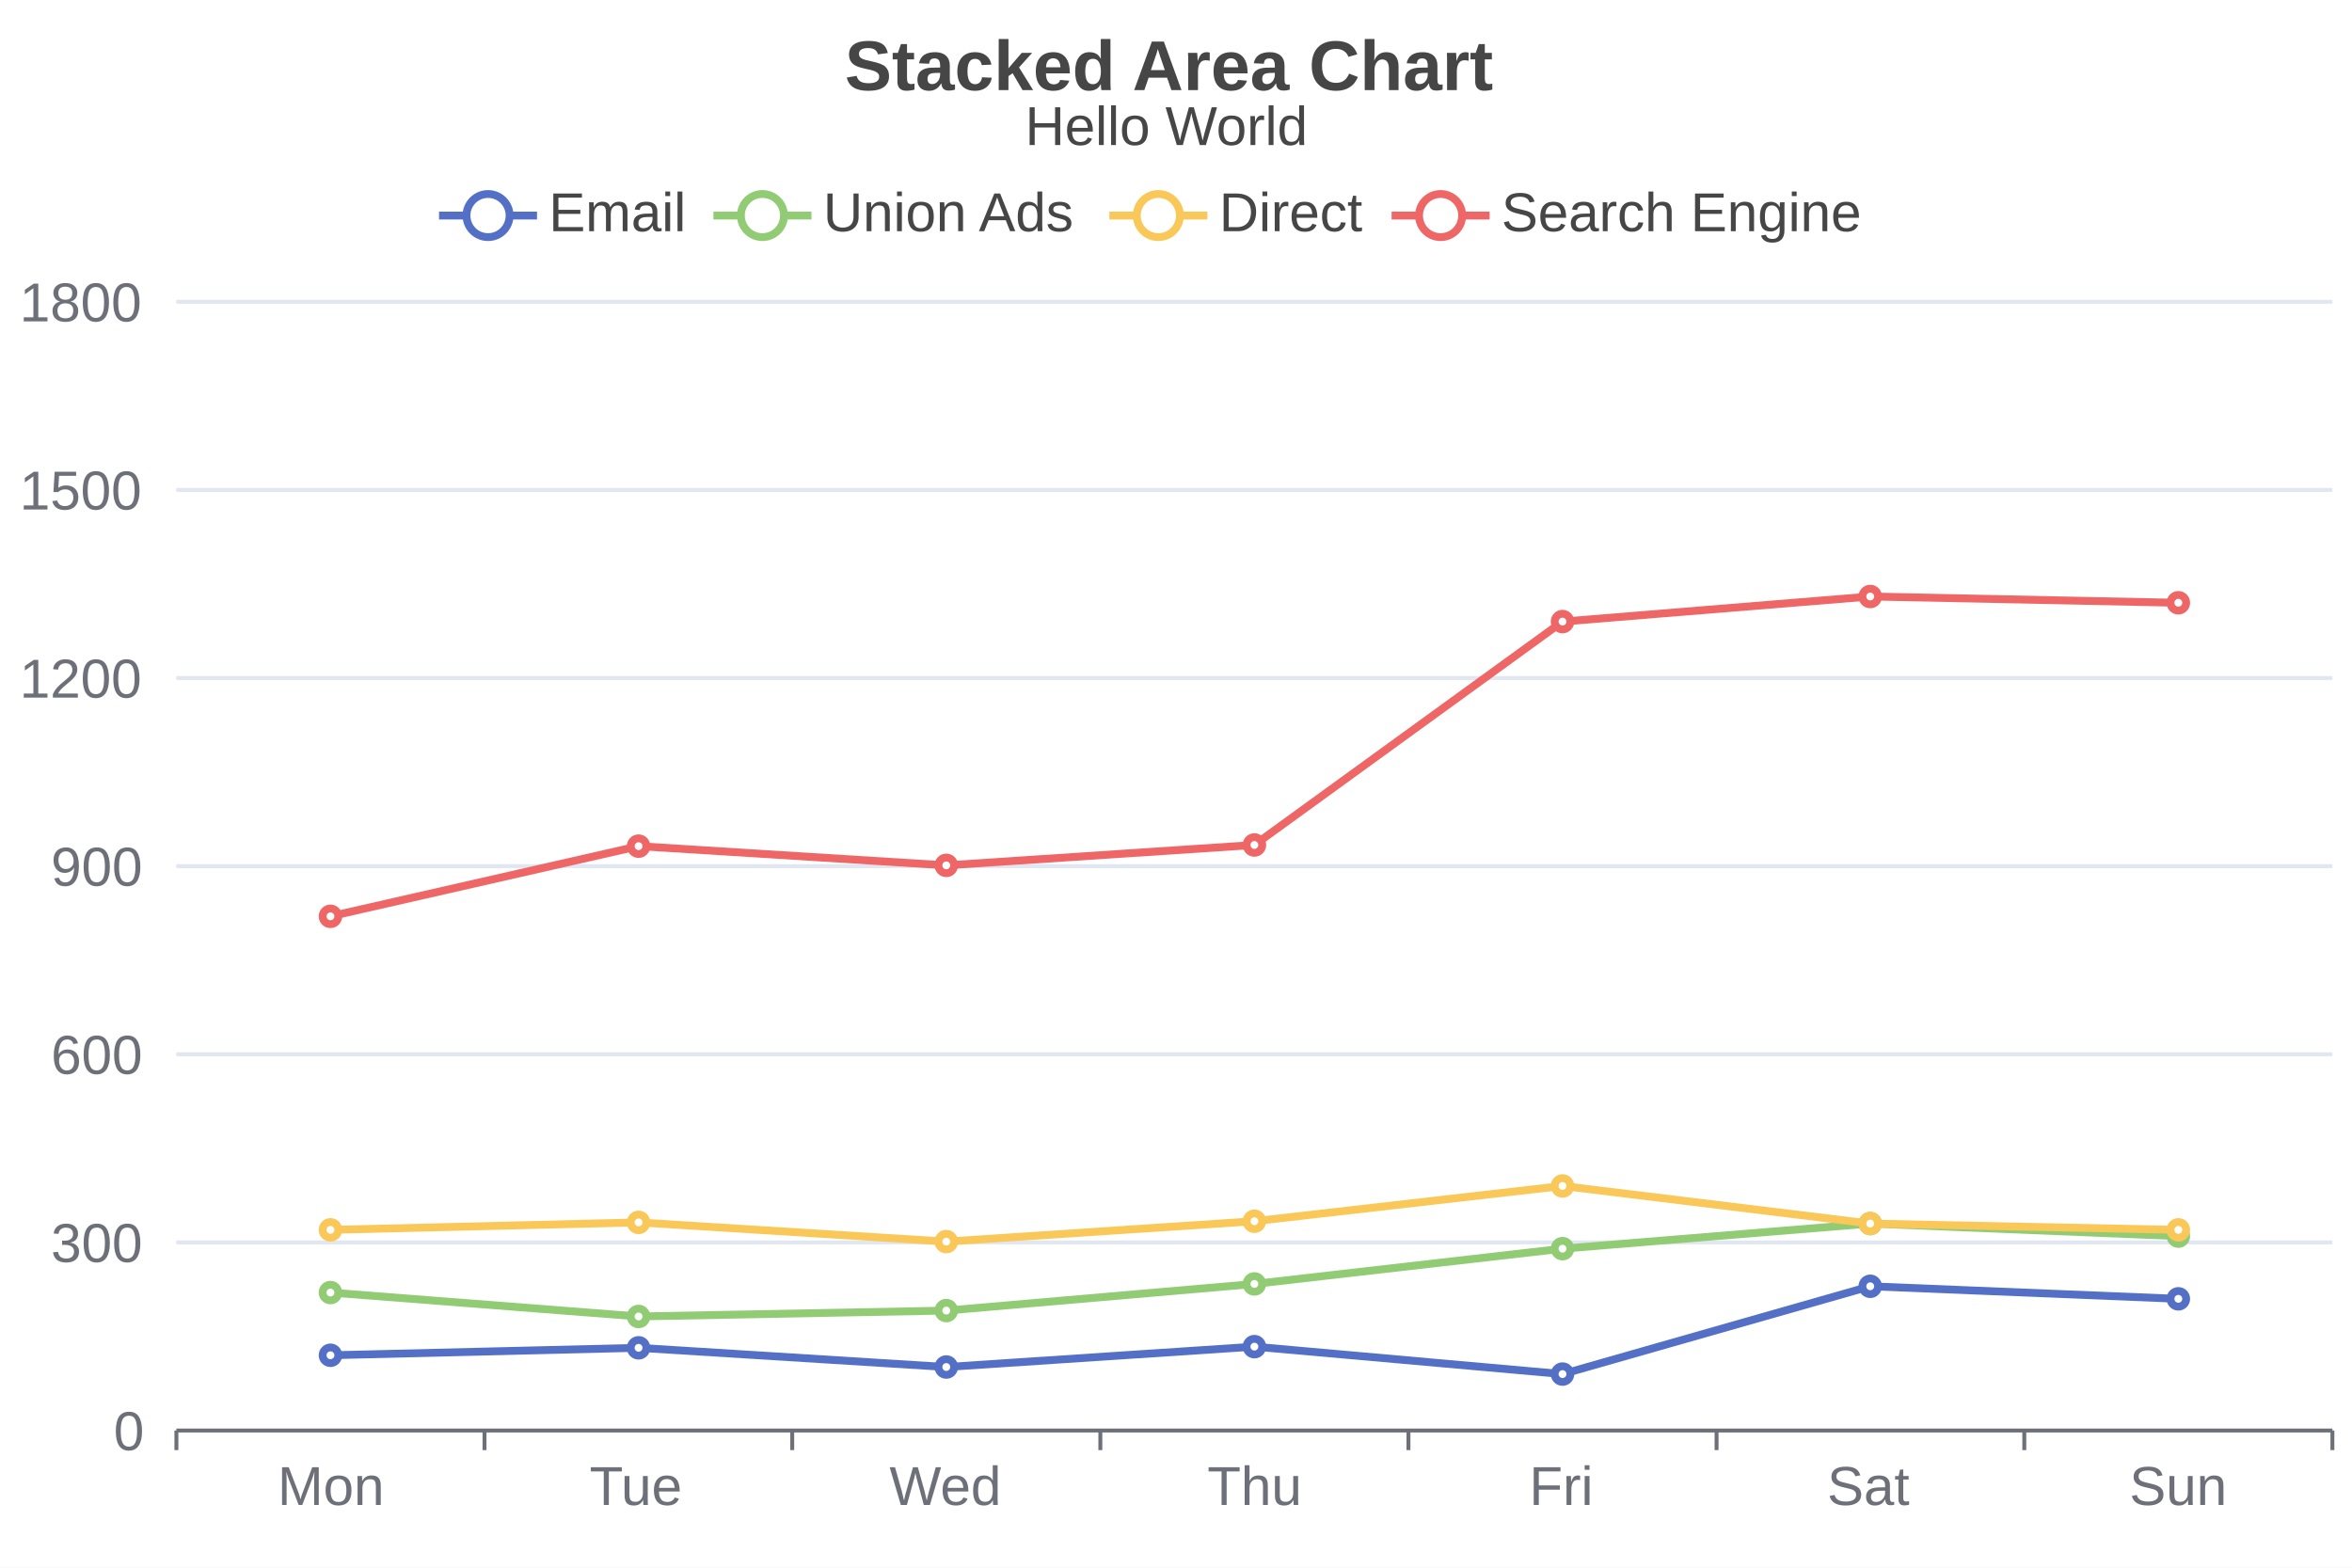
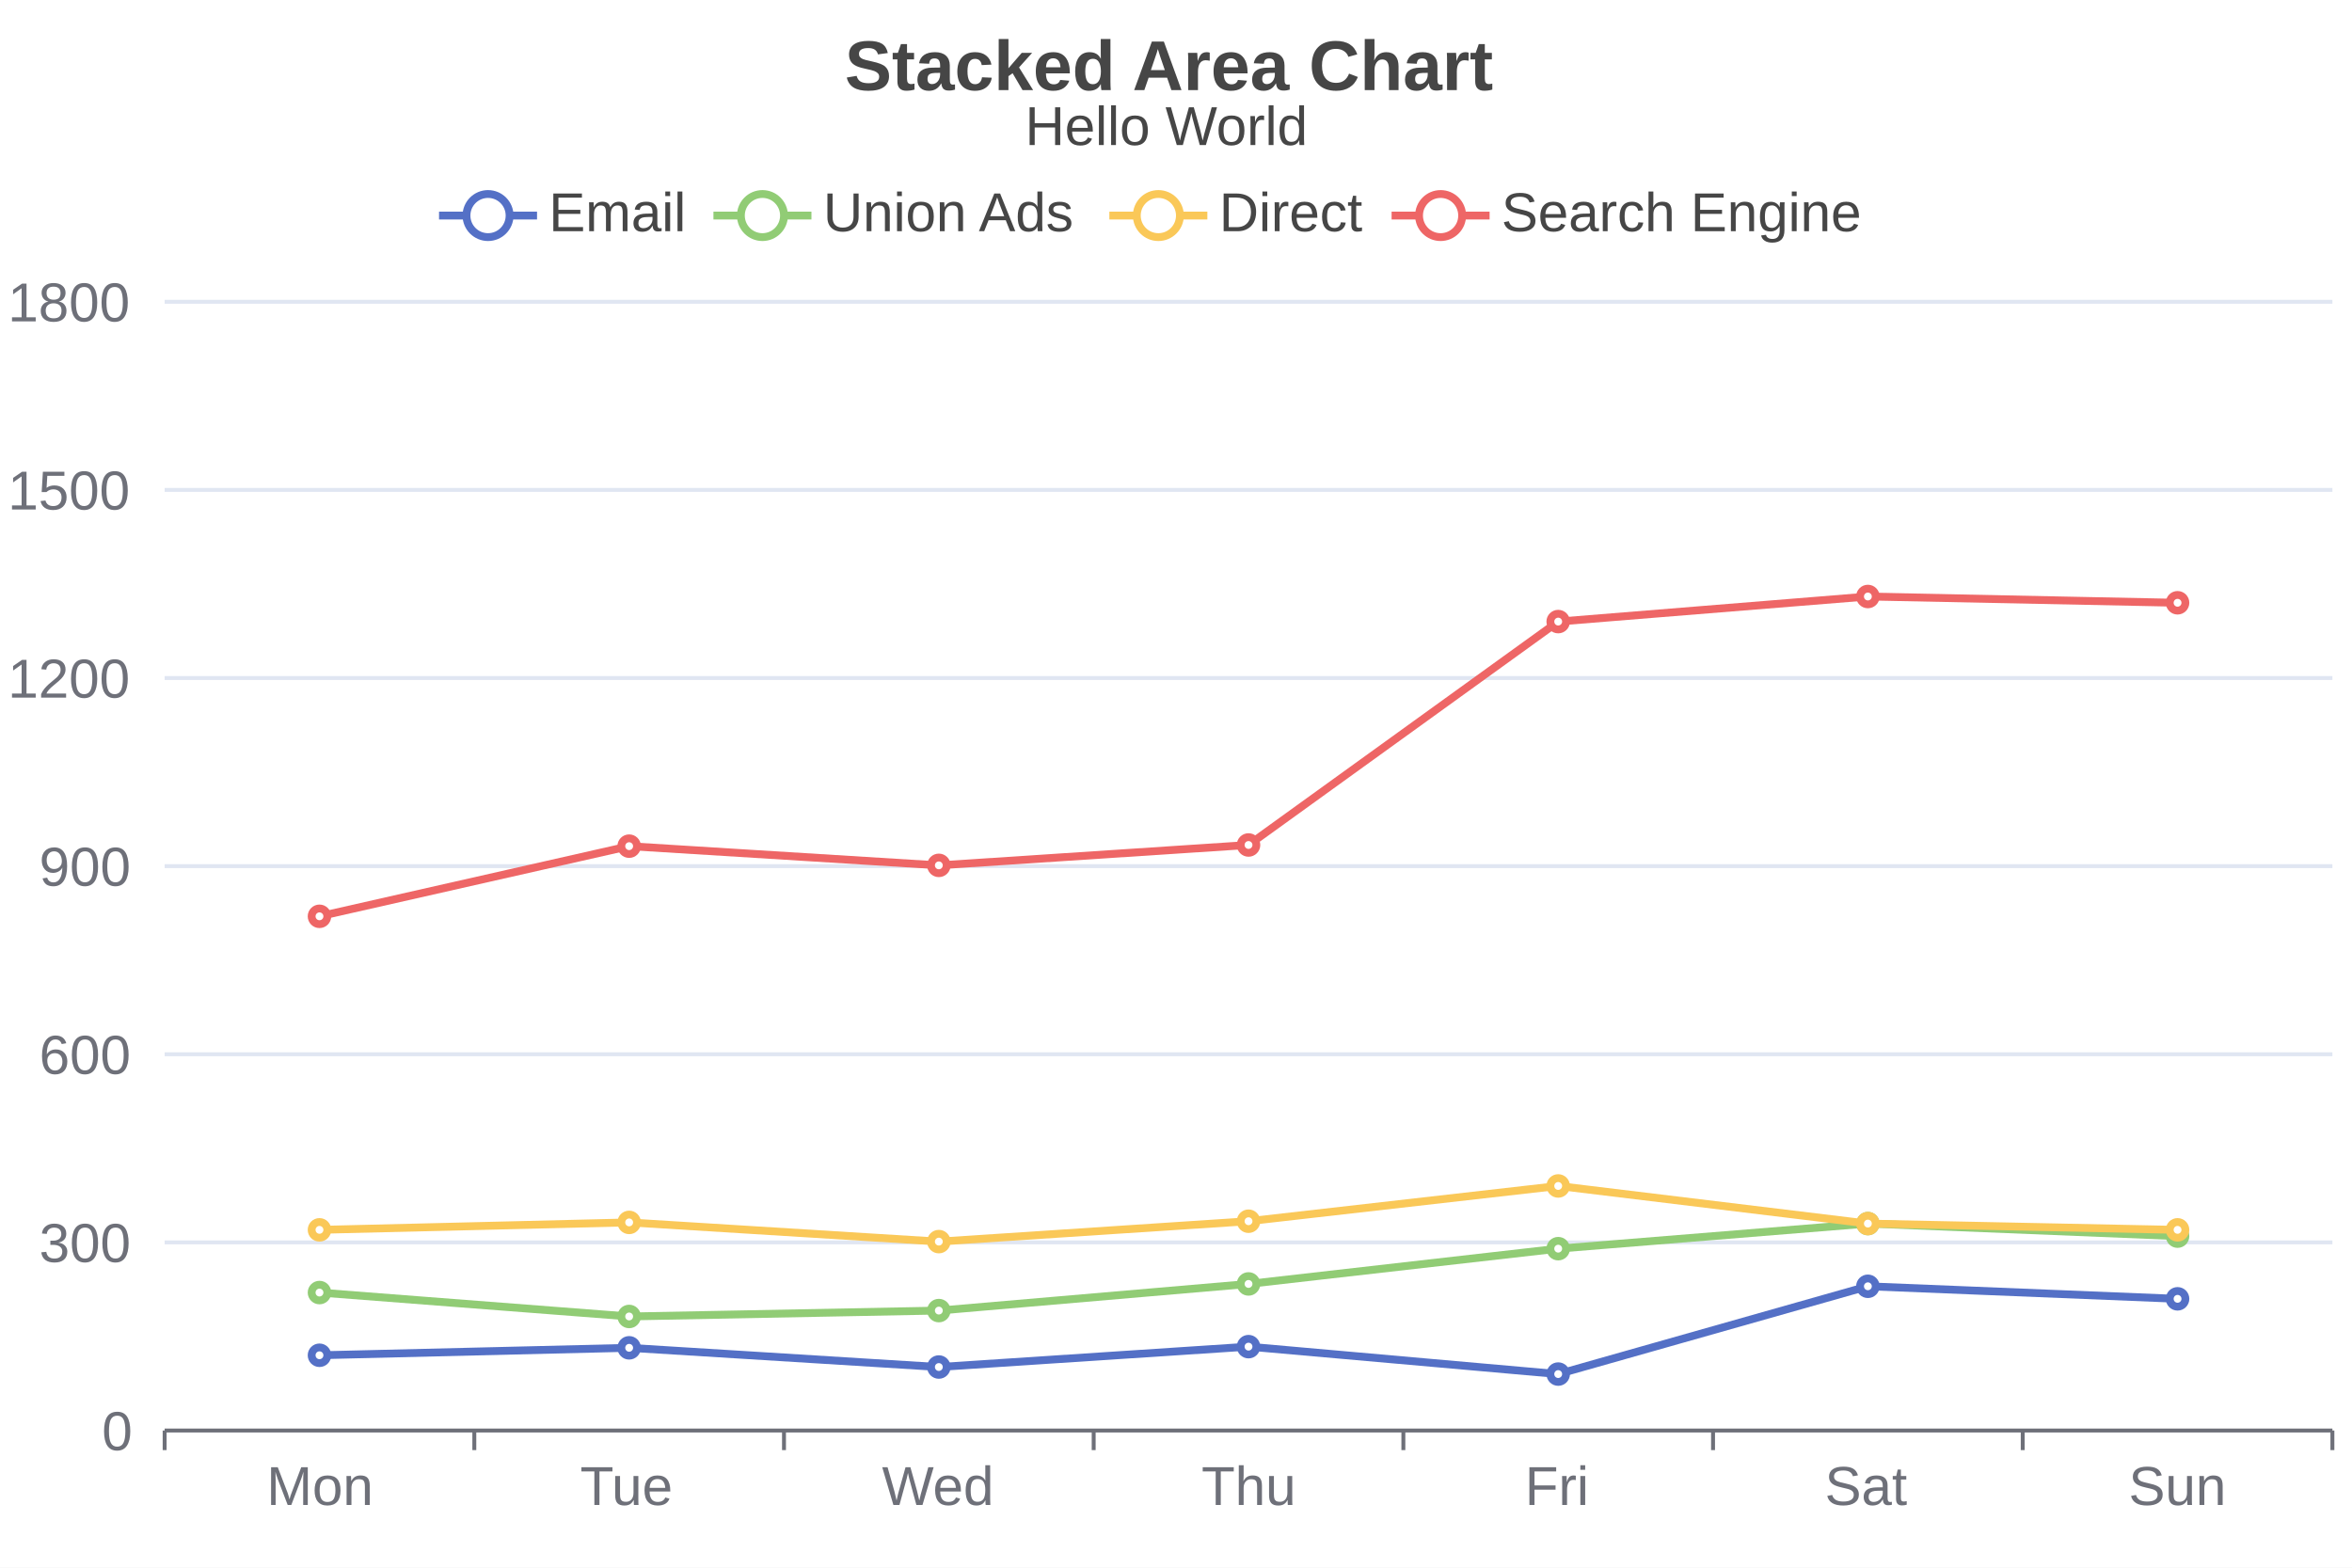
<svg xmlns="http://www.w3.org/2000/svg" width="600" height="400" viewBox="0 0 600 400">
  <rect x="0" y="0" width="600" height="400" fill="#FFFFFF" />
  <text font-size="18" x="215.5" y="23" font-weight="bold" font-family="Arial" fill="#464646">
Stacked Area Chart
</text>
  <text font-size="14" x="261.5" y="37" font-family="Arial" fill="#464646">
Hello World
</text>
  <g>
    <line stroke-width="2" x1="112" y1="55" x2="137" y2="55" stroke="#5470C6" />
    <circle cx="124.5" cy="55" r="5.5" stroke-width="2" stroke="#5470C6" fill="#FFFFFF" />
    <text font-size="14" x="140" y="59" font-family="Arial" fill="#464646">
Email
</text>
  </g>
  <g>
    <line stroke-width="2" x1="182" y1="55" x2="207" y2="55" stroke="#91CC75" />
    <circle cx="194.5" cy="55" r="5.5" stroke-width="2" stroke="#91CC75" fill="#FFFFFF" />
    <text font-size="14" x="210" y="59" font-family="Arial" fill="#464646">
Union Ads
</text>
  </g>
  <g>
    <line stroke-width="2" x1="283" y1="55" x2="308" y2="55" stroke="#FAC858" />
    <circle cx="295.5" cy="55" r="5.5" stroke-width="2" stroke="#FAC858" fill="#FFFFFF" />
    <text font-size="14" x="311" y="59" font-family="Arial" fill="#464646">
Direct
</text>
  </g>
  <g>
    <line stroke-width="2" x1="355" y1="55" x2="380" y2="55" stroke="#EE6666" />
    <circle cx="367.5" cy="55" r="5.5" stroke-width="2" stroke="#EE6666" fill="#FFFFFF" />
    <text font-size="14" x="383" y="59" font-family="Arial" fill="#464646">
Search Engine
</text>
  </g>
  <g stroke="#E0E6F2">
-     <line stroke-width="1" x1="45" y1="77" x2="595" y2="77" />
-     <line stroke-width="1" x1="45" y1="125" x2="595" y2="125" />
-     <line stroke-width="1" x1="45" y1="173" x2="595" y2="173" />
-     <line stroke-width="1" x1="45" y1="221" x2="595" y2="221" />
-     <line stroke-width="1" x1="45" y1="269" x2="595" y2="269" />
-     <line stroke-width="1" x1="45" y1="317" x2="595" y2="317" />
+     <line stroke-width="1" x1="42" y1="77" x2="595" y2="77" />
+     <line stroke-width="1" x1="42" y1="125" x2="595" y2="125" />
+     <line stroke-width="1" x1="42" y1="173" x2="595" y2="173" />
+     <line stroke-width="1" x1="42" y1="221" x2="595" y2="221" />
+     <line stroke-width="1" x1="42" y1="269" x2="595" y2="269" />
+     <line stroke-width="1" x1="42" y1="317" x2="595" y2="317" />
  </g>
  <g>
-     <text font-size="14" x="5" y="82" font-family="Arial" fill="#6E7079">
+     <text font-size="14" x="2" y="82" font-family="Arial" fill="#6E7079">
1800
</text>
-     <text font-size="14" x="5" y="130" font-family="Arial" fill="#6E7079">
+     <text font-size="14" x="2" y="130" font-family="Arial" fill="#6E7079">
1500
</text>
-     <text font-size="14" x="5" y="178" font-family="Arial" fill="#6E7079">
+     <text font-size="14" x="2" y="178" font-family="Arial" fill="#6E7079">
1200
</text>
-     <text font-size="14" x="13" y="226" font-family="Arial" fill="#6E7079">
+     <text font-size="14" x="10" y="226" font-family="Arial" fill="#6E7079">
900
</text>
-     <text font-size="14" x="13" y="274" font-family="Arial" fill="#6E7079">
+     <text font-size="14" x="10" y="274" font-family="Arial" fill="#6E7079">
600
</text>
-     <text font-size="14" x="13" y="322" font-family="Arial" fill="#6E7079">
+     <text font-size="14" x="10" y="322" font-family="Arial" fill="#6E7079">
300
</text>
-     <text font-size="14" x="29" y="370" font-family="Arial" fill="#6E7079">
+     <text font-size="14" x="26" y="370" font-family="Arial" fill="#6E7079">
0
</text>
  </g>
  <g>
    <g stroke="#6E7079">
-       <line stroke-width="1" x1="45" y1="365" x2="595" y2="365" />
-       <line stroke-width="1" x1="45" y1="365" x2="45" y2="370" />
-       <line stroke-width="1" x1="123.6" y1="365" x2="123.6" y2="370" />
-       <line stroke-width="1" x1="202.1" y1="365" x2="202.1" y2="370" />
-       <line stroke-width="1" x1="280.7" y1="365" x2="280.7" y2="370" />
-       <line stroke-width="1" x1="359.3" y1="365" x2="359.3" y2="370" />
-       <line stroke-width="1" x1="437.9" y1="365" x2="437.9" y2="370" />
-       <line stroke-width="1" x1="516.4" y1="365" x2="516.4" y2="370" />
+       <line stroke-width="1" x1="42" y1="365" x2="595" y2="365" />
+       <line stroke-width="1" x1="42" y1="365" x2="42" y2="370" />
+       <line stroke-width="1" x1="121" y1="365" x2="121" y2="370" />
+       <line stroke-width="1" x1="200" y1="365" x2="200" y2="370" />
+       <line stroke-width="1" x1="279" y1="365" x2="279" y2="370" />
+       <line stroke-width="1" x1="358" y1="365" x2="358" y2="370" />
+       <line stroke-width="1" x1="437" y1="365" x2="437" y2="370" />
+       <line stroke-width="1" x1="516" y1="365" x2="516" y2="370" />
      <line stroke-width="1" x1="595" y1="365" x2="595" y2="370" />
    </g>
-     <text font-size="14" x="70.8" y="384" font-family="Arial" fill="#6E7079">
+     <text font-size="14" x="68" y="384" font-family="Arial" fill="#6E7079">
Mon
</text>
-     <text font-size="14" x="150.4" y="384" font-family="Arial" fill="#6E7079">
+     <text font-size="14" x="148" y="384" font-family="Arial" fill="#6E7079">
Tue
</text>
-     <text font-size="14" x="226.9" y="384" font-family="Arial" fill="#6E7079">
+     <text font-size="14" x="225" y="384" font-family="Arial" fill="#6E7079">
Wed
</text>
-     <text font-size="14" x="308" y="384" font-family="Arial" fill="#6E7079">
+     <text font-size="14" x="306.5" y="384" font-family="Arial" fill="#6E7079">
Thu
</text>
-     <text font-size="14" x="390.1" y="384" font-family="Arial" fill="#6E7079">
+     <text font-size="14" x="389" y="384" font-family="Arial" fill="#6E7079">
Fri
</text>
-     <text font-size="14" x="466.1" y="384" font-family="Arial" fill="#6E7079">
+     <text font-size="14" x="465.5" y="384" font-family="Arial" fill="#6E7079">
Sat
</text>
-     <text font-size="14" x="543.2" y="384" font-family="Arial" fill="#6E7079">
+     <text font-size="14" x="543" y="384" font-family="Arial" fill="#6E7079">
Sun
</text>
  </g>
  <g>
-     <path fill="none" d="M 84.3 345.8 L 162.9 343.9 L 241.4 348.8 L 320 343.6 L 398.6 350.6 L 477.1 328.2 L 555.7 331.4" stroke-width="2" stroke="#5470C6" />
-     <circle cx="84.3" cy="345.8" r="2" stroke-width="2" stroke="#5470C6" fill="#FFFFFF" />
-     <circle cx="162.9" cy="343.9" r="2" stroke-width="2" stroke="#5470C6" fill="#FFFFFF" />
-     <circle cx="241.4" cy="348.8" r="2" stroke-width="2" stroke="#5470C6" fill="#FFFFFF" />
-     <circle cx="320" cy="343.6" r="2" stroke-width="2" stroke="#5470C6" fill="#FFFFFF" />
-     <circle cx="398.6" cy="350.6" r="2" stroke-width="2" stroke="#5470C6" fill="#FFFFFF" />
-     <circle cx="477.1" cy="328.2" r="2" stroke-width="2" stroke="#5470C6" fill="#FFFFFF" />
-     <circle cx="555.7" cy="331.4" r="2" stroke-width="2" stroke="#5470C6" fill="#FFFFFF" />
+     <path fill="none" d="M 81.5 345.8 L 160.5 343.9 L 239.5 348.8 L 318.5 343.6 L 397.5 350.6 L 476.5 328.2 L 555.5 331.4" stroke-width="2" stroke="#5470C6" />
+     <circle cx="81.5" cy="345.8" r="2" stroke-width="2" stroke="#5470C6" fill="#FFFFFF" />
+     <circle cx="160.5" cy="343.9" r="2" stroke-width="2" stroke="#5470C6" fill="#FFFFFF" />
+     <circle cx="239.5" cy="348.8" r="2" stroke-width="2" stroke="#5470C6" fill="#FFFFFF" />
+     <circle cx="318.5" cy="343.6" r="2" stroke-width="2" stroke="#5470C6" fill="#FFFFFF" />
+     <circle cx="397.5" cy="350.6" r="2" stroke-width="2" stroke="#5470C6" fill="#FFFFFF" />
+     <circle cx="476.5" cy="328.2" r="2" stroke-width="2" stroke="#5470C6" fill="#FFFFFF" />
+     <circle cx="555.5" cy="331.4" r="2" stroke-width="2" stroke="#5470C6" fill="#FFFFFF" />
  </g>
  <g>
-     <path fill="none" d="M 84.3 329.8 L 162.9 335.9 L 241.4 334.4 L 320 327.6 L 398.6 318.6 L 477.1 312.2 L 555.7 315.4" stroke-width="2" stroke="#91CC75" />
-     <circle cx="84.3" cy="329.8" r="2" stroke-width="2" stroke="#91CC75" fill="#FFFFFF" />
-     <circle cx="162.9" cy="335.9" r="2" stroke-width="2" stroke="#91CC75" fill="#FFFFFF" />
-     <circle cx="241.4" cy="334.4" r="2" stroke-width="2" stroke="#91CC75" fill="#FFFFFF" />
-     <circle cx="320" cy="327.6" r="2" stroke-width="2" stroke="#91CC75" fill="#FFFFFF" />
-     <circle cx="398.6" cy="318.6" r="2" stroke-width="2" stroke="#91CC75" fill="#FFFFFF" />
-     <circle cx="477.1" cy="312.2" r="2" stroke-width="2" stroke="#91CC75" fill="#FFFFFF" />
-     <circle cx="555.7" cy="315.4" r="2" stroke-width="2" stroke="#91CC75" fill="#FFFFFF" />
+     <path fill="none" d="M 81.5 329.8 L 160.5 335.9 L 239.5 334.4 L 318.5 327.6 L 397.5 318.6 L 476.5 312.2 L 555.5 315.4" stroke-width="2" stroke="#91CC75" />
+     <circle cx="81.5" cy="329.8" r="2" stroke-width="2" stroke="#91CC75" fill="#FFFFFF" />
+     <circle cx="160.5" cy="335.9" r="2" stroke-width="2" stroke="#91CC75" fill="#FFFFFF" />
+     <circle cx="239.5" cy="334.4" r="2" stroke-width="2" stroke="#91CC75" fill="#FFFFFF" />
+     <circle cx="318.5" cy="327.6" r="2" stroke-width="2" stroke="#91CC75" fill="#FFFFFF" />
+     <circle cx="397.5" cy="318.6" r="2" stroke-width="2" stroke="#91CC75" fill="#FFFFFF" />
+     <circle cx="476.5" cy="312.2" r="2" stroke-width="2" stroke="#91CC75" fill="#FFFFFF" />
+     <circle cx="555.5" cy="315.4" r="2" stroke-width="2" stroke="#91CC75" fill="#FFFFFF" />
  </g>
  <g>
-     <path fill="none" d="M 84.3 313.8 L 162.9 311.9 L 241.4 316.8 L 320 311.6 L 398.6 302.6 L 477.1 312.2 L 555.7 313.8" stroke-width="2" stroke="#FAC858" />
-     <circle cx="84.3" cy="313.8" r="2" stroke-width="2" stroke="#FAC858" fill="#FFFFFF" />
-     <circle cx="162.9" cy="311.9" r="2" stroke-width="2" stroke="#FAC858" fill="#FFFFFF" />
-     <circle cx="241.4" cy="316.8" r="2" stroke-width="2" stroke="#FAC858" fill="#FFFFFF" />
-     <circle cx="320" cy="311.6" r="2" stroke-width="2" stroke="#FAC858" fill="#FFFFFF" />
-     <circle cx="398.6" cy="302.6" r="2" stroke-width="2" stroke="#FAC858" fill="#FFFFFF" />
-     <circle cx="477.1" cy="312.2" r="2" stroke-width="2" stroke="#FAC858" fill="#FFFFFF" />
-     <circle cx="555.7" cy="313.8" r="2" stroke-width="2" stroke="#FAC858" fill="#FFFFFF" />
+     <path fill="none" d="M 81.5 313.8 L 160.5 311.9 L 239.5 316.8 L 318.5 311.6 L 397.5 302.6 L 476.5 312.2 L 555.5 313.8" stroke-width="2" stroke="#FAC858" />
+     <circle cx="81.5" cy="313.8" r="2" stroke-width="2" stroke="#FAC858" fill="#FFFFFF" />
+     <circle cx="160.5" cy="311.9" r="2" stroke-width="2" stroke="#FAC858" fill="#FFFFFF" />
+     <circle cx="239.5" cy="316.8" r="2" stroke-width="2" stroke="#FAC858" fill="#FFFFFF" />
+     <circle cx="318.5" cy="311.6" r="2" stroke-width="2" stroke="#FAC858" fill="#FFFFFF" />
+     <circle cx="397.5" cy="302.6" r="2" stroke-width="2" stroke="#FAC858" fill="#FFFFFF" />
+     <circle cx="476.5" cy="312.2" r="2" stroke-width="2" stroke="#FAC858" fill="#FFFFFF" />
+     <circle cx="555.5" cy="313.8" r="2" stroke-width="2" stroke="#FAC858" fill="#FFFFFF" />
  </g>
  <g>
-     <path fill="none" d="M 84.3 233.8 L 162.9 215.9 L 241.4 220.8 L 320 215.6 L 398.6 158.6 L 477.1 152.2 L 555.7 153.8" stroke-width="2" stroke="#EE6666" />
-     <circle cx="84.3" cy="233.8" r="2" stroke-width="2" stroke="#EE6666" fill="#FFFFFF" />
-     <circle cx="162.9" cy="215.9" r="2" stroke-width="2" stroke="#EE6666" fill="#FFFFFF" />
-     <circle cx="241.4" cy="220.8" r="2" stroke-width="2" stroke="#EE6666" fill="#FFFFFF" />
-     <circle cx="320" cy="215.6" r="2" stroke-width="2" stroke="#EE6666" fill="#FFFFFF" />
-     <circle cx="398.6" cy="158.6" r="2" stroke-width="2" stroke="#EE6666" fill="#FFFFFF" />
-     <circle cx="477.1" cy="152.2" r="2" stroke-width="2" stroke="#EE6666" fill="#FFFFFF" />
-     <circle cx="555.7" cy="153.8" r="2" stroke-width="2" stroke="#EE6666" fill="#FFFFFF" />
+     <path fill="none" d="M 81.5 233.8 L 160.5 215.9 L 239.5 220.8 L 318.5 215.6 L 397.5 158.6 L 476.5 152.2 L 555.5 153.8" stroke-width="2" stroke="#EE6666" />
+     <circle cx="81.5" cy="233.8" r="2" stroke-width="2" stroke="#EE6666" fill="#FFFFFF" />
+     <circle cx="160.5" cy="215.9" r="2" stroke-width="2" stroke="#EE6666" fill="#FFFFFF" />
+     <circle cx="239.5" cy="220.8" r="2" stroke-width="2" stroke="#EE6666" fill="#FFFFFF" />
+     <circle cx="318.5" cy="215.6" r="2" stroke-width="2" stroke="#EE6666" fill="#FFFFFF" />
+     <circle cx="397.5" cy="158.6" r="2" stroke-width="2" stroke="#EE6666" fill="#FFFFFF" />
+     <circle cx="476.5" cy="152.2" r="2" stroke-width="2" stroke="#EE6666" fill="#FFFFFF" />
+     <circle cx="555.5" cy="153.8" r="2" stroke-width="2" stroke="#EE6666" fill="#FFFFFF" />
  </g>
</svg>
